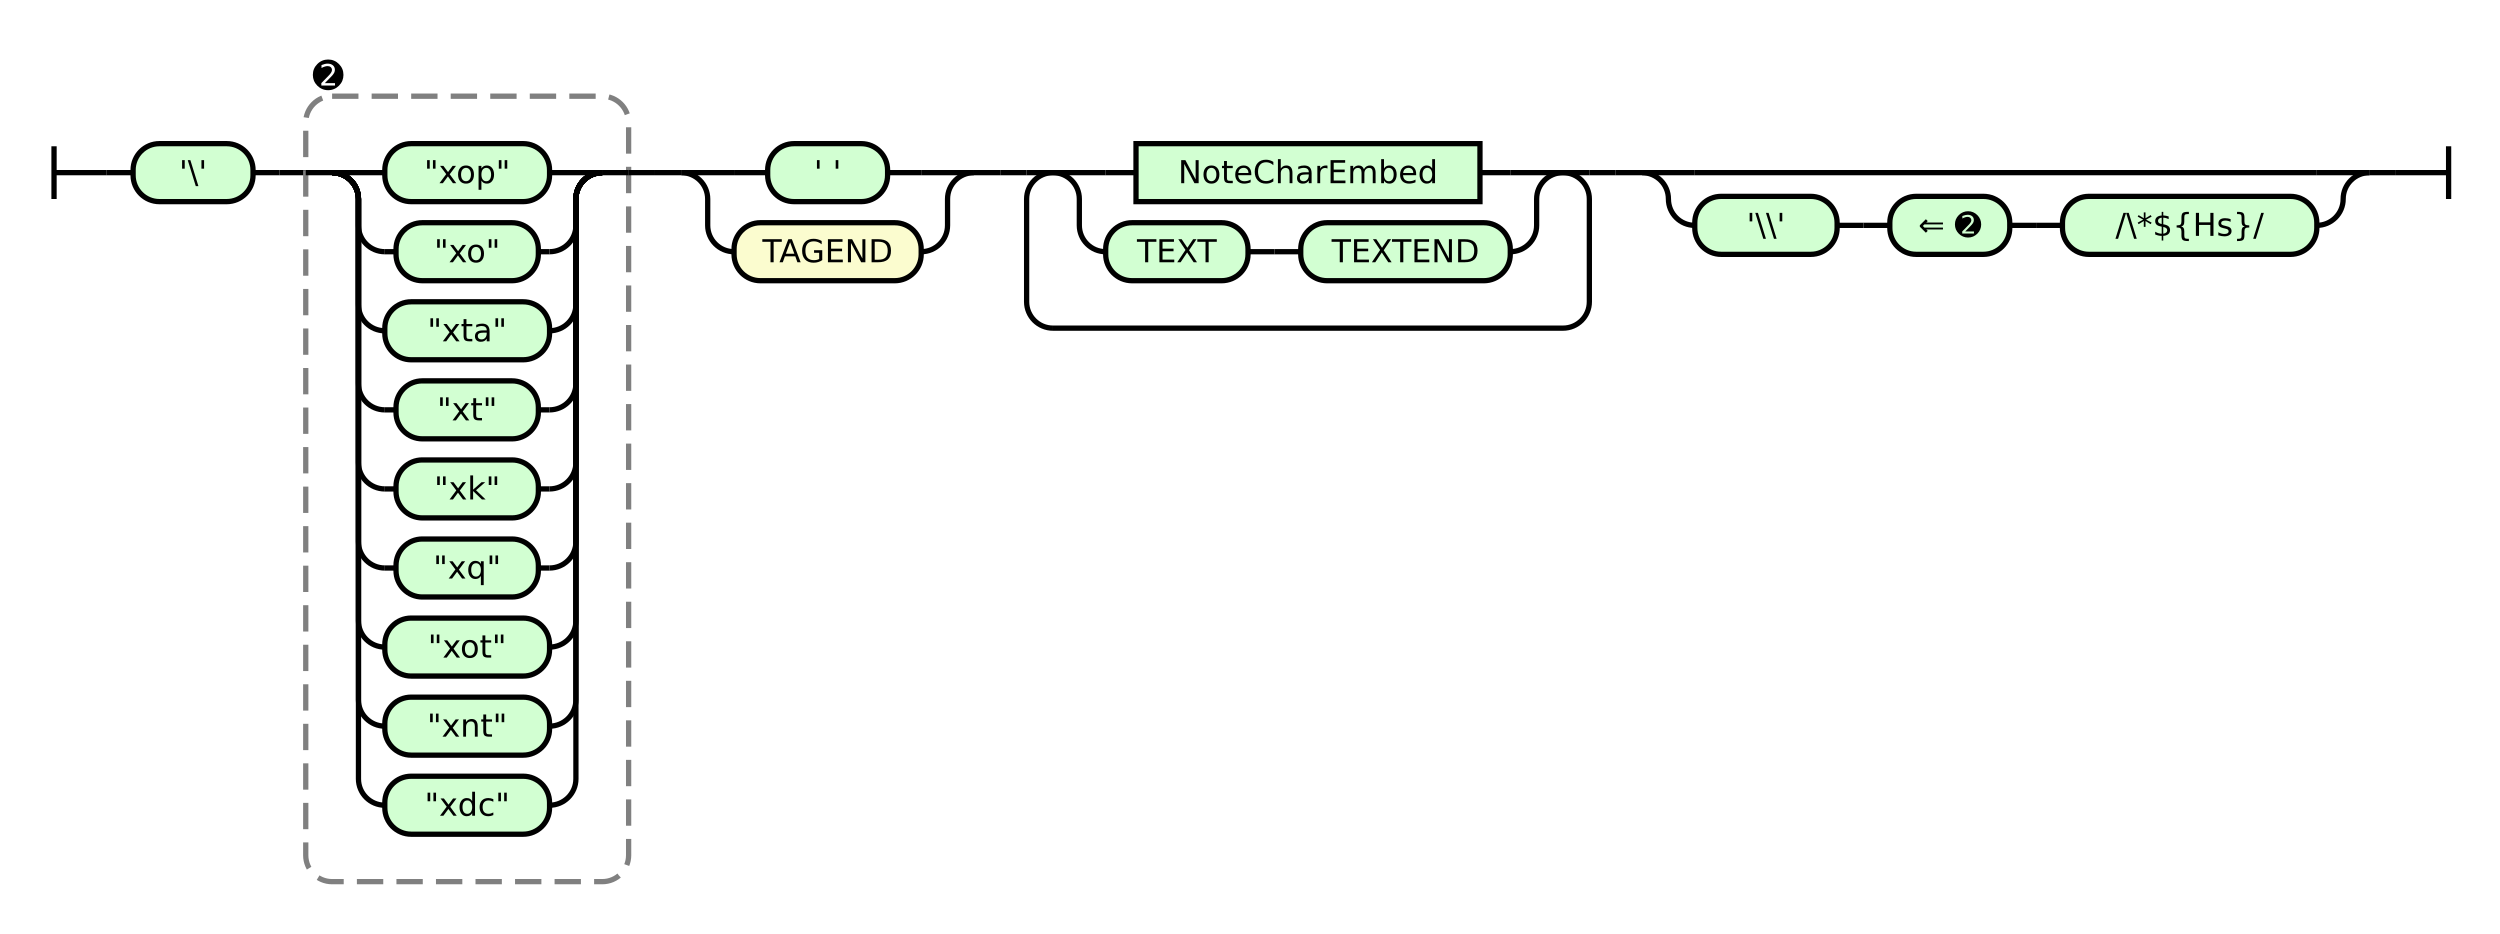
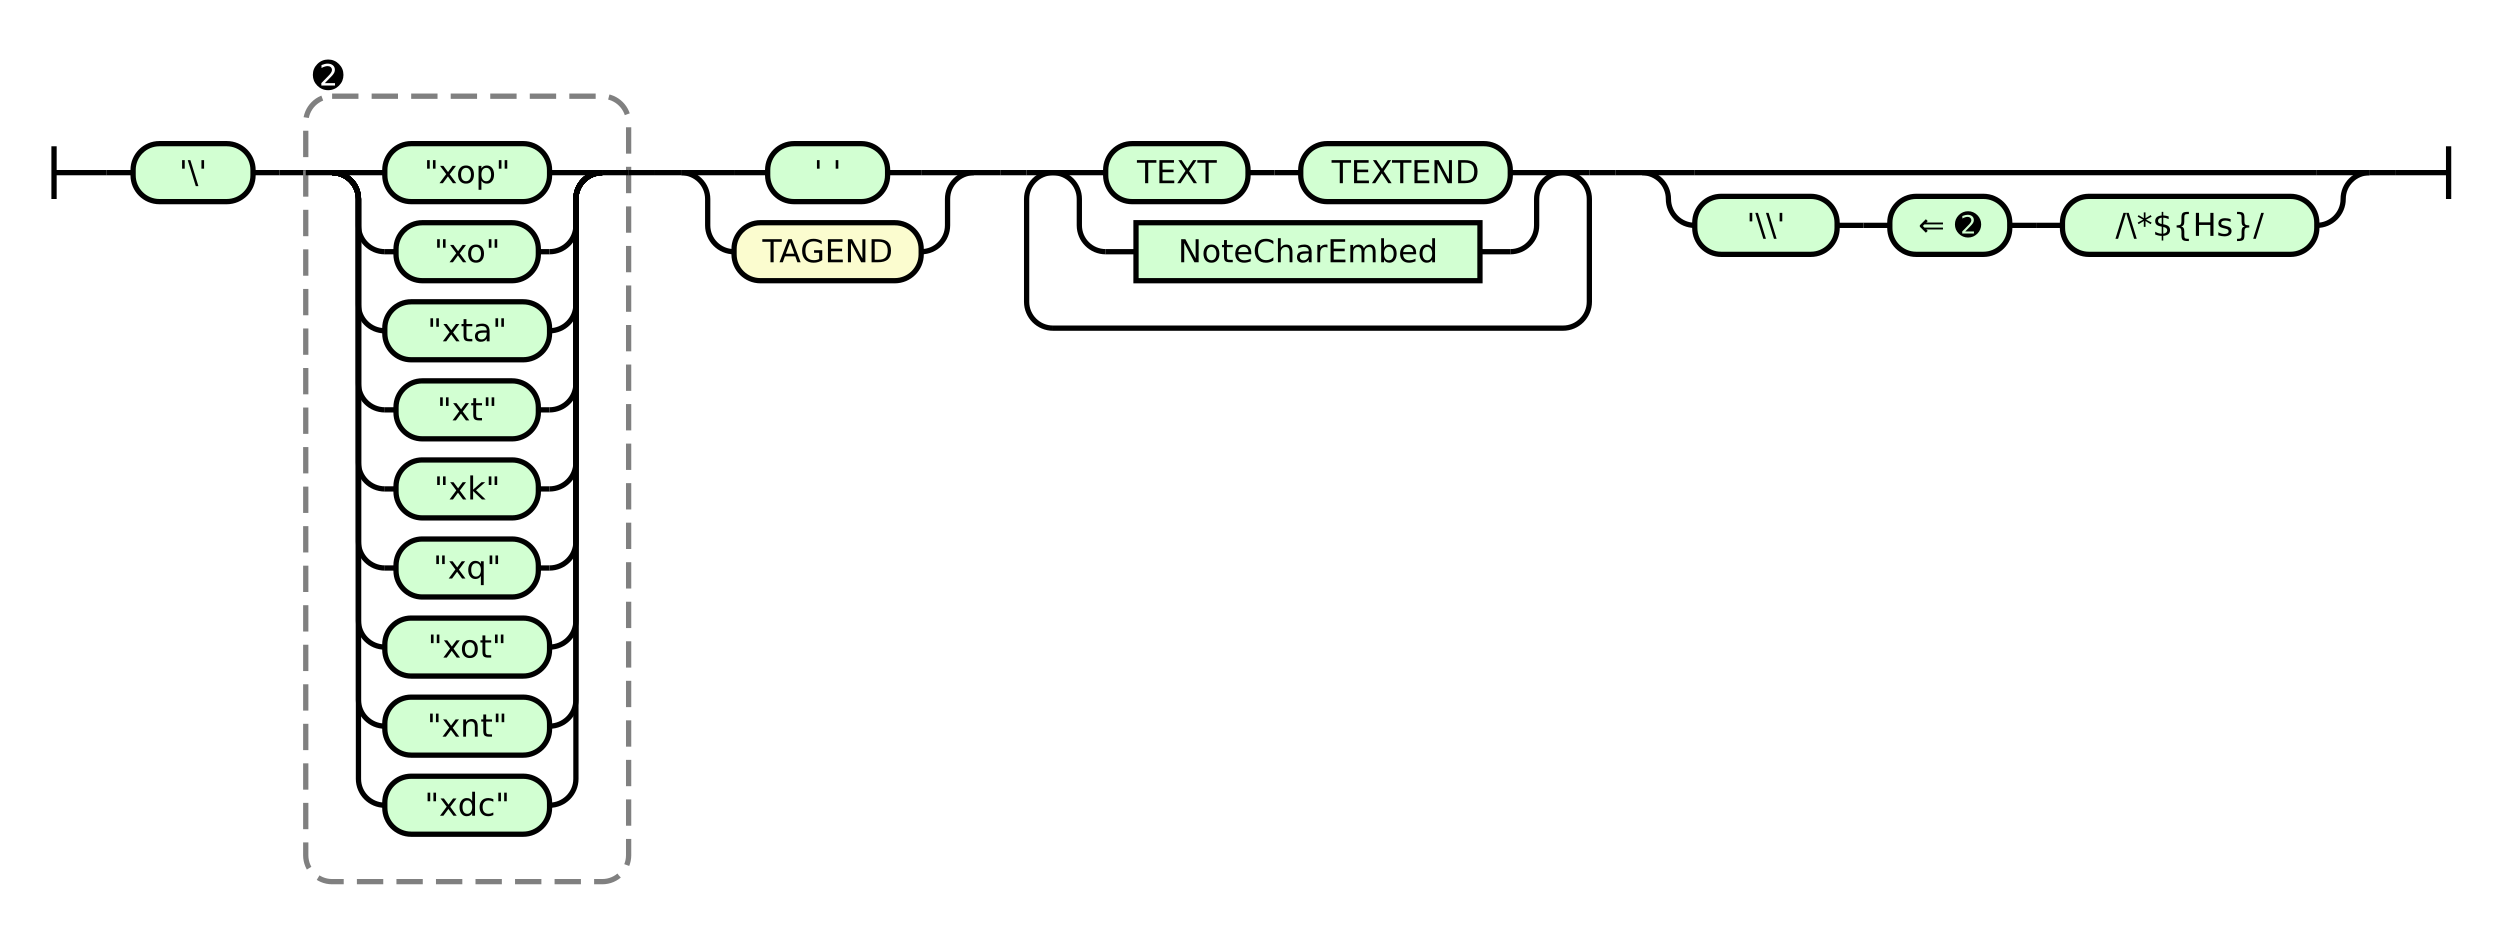
<svg xmlns="http://www.w3.org/2000/svg" class="railroad-diagram" height="354" viewBox="0 0 948.5 354" width="948.5">
  <g transform="translate(.5 .5)">
    <style>/*  */

    svg.railroad-diagram {
        background-color: hsl(30,20%,95%);
    }
    svg.railroad-diagram path {
        stroke-width: 2;
        stroke: black;
        fill: none;
    }
    svg.railroad-diagram text {
        font-size: 12px;
        text-anchor: middle;
        font-family: DejaVu Sans;
    }
    svg.railroad-diagram text.label {
        text-anchor:start;
    }
    svg.railroad-diagram text.comment {
        font-family: DejaVu Sans;
        font-size: 14px;
    }
    svg.railroad-diagram rect{
        stroke-width: 2;
        stroke: black;
        fill: rgb(210, 255, 210);
    }
    svg.railroad-diagram rect.group-box {
        stroke: gray;
        stroke-dasharray: 10 5;
        fill: none;
    }
    .terminal {
        font-family: DejaVu Sans;
    }
    svg.railroad-diagram g.altterminal rect {
        fill: rgb(251, 252, 207)
    }

/*  */
</style>
    <g>
      <path d="M 20 55 v 20 m 0 -10 h 20" />
    </g>
    <path d="M 40 65 h 10" />
    <g>
      <path d="M 50 65 h 0.0" />
      <path d="M 898.5 65 h 0.0" />
      <g class="terminal ">
        <path d="M 50.0 65 h 0.0" />
        <path d="M 95.5 65 h 0.0" />
        <rect height="22" rx="10" ry="10" width="45.5" x="50.0" y="54" />
        <text x="72.75" y="69">'\'</text>
      </g>
      <path d="M 95.5 65 h 10" />
      <path d="M 105.5 65 h 10" />
      <g>
        <path d="M 115.5 65 h 0.0" />
        <path d="M 238.0 65 h 0.0" />
        <rect class="group-box" height="298" rx="10" ry="10" width="122.5" x="115.5" y="36" />
        <g>
          <path d="M 115.5 65 h 10.0" />
          <path d="M 228.0 65 h 10.0" />
          <g>
            <path d="M 125.5 65 h 0.0" />
            <path d="M 228.0 65 h 0.0" />
            <path d="M 125.5 65 h 20" />
            <g class="terminal ">
              <path d="M 145.5 65 h 0.0" />
              <path d="M 208.0 65 h 0.0" />
              <rect height="22" rx="10" ry="10" width="62.5" x="145.5" y="54" />
              <text x="176.75" y="69">"xop"</text>
            </g>
            <path d="M 208.0 65 h 20" />
            <path d="M 125.5 65 a 10 10 0 0 1 10 10 v 10 a 10 10 0 0 0 10 10" />
            <g class="terminal ">
              <path d="M 145.5 95 h 4.25" />
              <path d="M 203.75 95 h 4.25" />
              <rect height="22" rx="10" ry="10" width="54.0" x="149.75" y="84" />
              <text x="176.75" y="99">"xo"</text>
            </g>
            <path d="M 208.0 95 a 10 10 0 0 0 10 -10 v -10 a 10 10 0 0 1 10 -10" />
            <path d="M 125.5 65 a 10 10 0 0 1 10 10 v 40 a 10 10 0 0 0 10 10" />
            <g class="terminal ">
              <path d="M 145.5 125 h 0.0" />
              <path d="M 208.0 125 h 0.0" />
              <rect height="22" rx="10" ry="10" width="62.5" x="145.5" y="114" />
              <text x="176.75" y="129">"xta"</text>
            </g>
            <path d="M 208.0 125 a 10 10 0 0 0 10 -10 v -40 a 10 10 0 0 1 10 -10" />
            <path d="M 125.5 65 a 10 10 0 0 1 10 10 v 70 a 10 10 0 0 0 10 10" />
            <g class="terminal ">
              <path d="M 145.5 155 h 4.25" />
              <path d="M 203.75 155 h 4.25" />
              <rect height="22" rx="10" ry="10" width="54.0" x="149.75" y="144" />
              <text x="176.75" y="159">"xt"</text>
            </g>
            <path d="M 208.0 155 a 10 10 0 0 0 10 -10 v -70 a 10 10 0 0 1 10 -10" />
            <path d="M 125.5 65 a 10 10 0 0 1 10 10 v 100 a 10 10 0 0 0 10 10" />
            <g class="terminal ">
              <path d="M 145.5 185 h 4.25" />
              <path d="M 203.75 185 h 4.25" />
              <rect height="22" rx="10" ry="10" width="54.0" x="149.75" y="174" />
              <text x="176.75" y="189">"xk"</text>
            </g>
            <path d="M 208.0 185 a 10 10 0 0 0 10 -10 v -100 a 10 10 0 0 1 10 -10" />
            <path d="M 125.5 65 a 10 10 0 0 1 10 10 v 130 a 10 10 0 0 0 10 10" />
            <g class="terminal ">
              <path d="M 145.5 215 h 4.25" />
              <path d="M 203.75 215 h 4.25" />
              <rect height="22" rx="10" ry="10" width="54.0" x="149.75" y="204" />
              <text x="176.75" y="219">"xq"</text>
            </g>
            <path d="M 208.0 215 a 10 10 0 0 0 10 -10 v -130 a 10 10 0 0 1 10 -10" />
            <path d="M 125.5 65 a 10 10 0 0 1 10 10 v 160 a 10 10 0 0 0 10 10" />
            <g class="terminal ">
              <path d="M 145.5 245 h 0.0" />
              <path d="M 208.0 245 h 0.0" />
              <rect height="22" rx="10" ry="10" width="62.5" x="145.5" y="234" />
              <text x="176.75" y="249">"xot"</text>
            </g>
            <path d="M 208.0 245 a 10 10 0 0 0 10 -10 v -160 a 10 10 0 0 1 10 -10" />
            <path d="M 125.5 65 a 10 10 0 0 1 10 10 v 190 a 10 10 0 0 0 10 10" />
            <g class="terminal ">
              <path d="M 145.5 275 h 0.0" />
              <path d="M 208.0 275 h 0.0" />
              <rect height="22" rx="10" ry="10" width="62.5" x="145.5" y="264" />
              <text x="176.75" y="279">"xnt"</text>
            </g>
            <path d="M 208.0 275 a 10 10 0 0 0 10 -10 v -190 a 10 10 0 0 1 10 -10" />
            <path d="M 125.5 65 a 10 10 0 0 1 10 10 v 220 a 10 10 0 0 0 10 10" />
            <g class="terminal ">
              <path d="M 145.5 305 h 0.0" />
              <path d="M 208.0 305 h 0.0" />
              <rect height="22" rx="10" ry="10" width="62.5" x="145.5" y="294" />
              <text x="176.75" y="309">"xdc"</text>
            </g>
            <path d="M 208.0 305 a 10 10 0 0 0 10 -10 v -220 a 10 10 0 0 1 10 -10" />
          </g>
        </g>
        <g class="non-terminal ">
          <path d="M 115.5 28 h 0.0" />
          <path d="M 132.5 28 h 0.0" />
          <text class="comment" x="124.0" y="33">➋</text>
        </g>
      </g>
      <path d="M 238.0 65 h 10" />
      <path d="M 248.0 65 h 10" />
      <g>
        <path d="M 258.0 65 h 0.0" />
        <path d="M 369.0 65 h 0.0" />
        <path d="M 258.0 65 h 20" />
        <g class="terminal ">
          <path d="M 278.0 65 h 12.75" />
          <path d="M 336.25 65 h 12.75" />
          <rect height="22" rx="10" ry="10" width="45.5" x="290.75" y="54" />
          <text x="313.5" y="69">' '</text>
        </g>
        <path d="M 349.0 65 h 20" />
        <path d="M 258.0 65 a 10 10 0 0 1 10 10 v 10 a 10 10 0 0 0 10 10" />
        <g class="terminal altterminal">
          <path d="M 278.0 95 h 0.0" />
          <path d="M 349.0 95 h 0.0" />
          <rect height="22" rx="10" ry="10" width="71.0" x="278.0" y="84" />
          <text x="313.5" y="99">TAGEND</text>
        </g>
        <path d="M 349.0 95 a 10 10 0 0 0 10 -10 v -10 a 10 10 0 0 1 10 -10" />
      </g>
      <path d="M 369.0 65 h 10" />
      <path d="M 379.0 65 h 10" />
      <g>
        <path d="M 389.0 65 h 0.0" />
        <path d="M 602.5 65 h 0.0" />
        <path d="M 389.0 65 h 10" />
        <g>
          <path d="M 399.0 65 h 0.0" />
          <path d="M 592.5 65 h 0.0" />
          <path d="M 399.0 65 h 20" />
-           <g class="non-terminal ">
-             <path d="M 419.0 65 h 11.5" />
-             <path d="M 561.0 65 h 11.5" />
-             <rect height="22" width="130.5" x="430.5" y="54" />
-             <text x="495.75" y="69">NoteCharEmbed</text>
+           <g>
+             <path d="M 419.0 65 h 0.0" />
+             <path d="M 572.5 65 h 0.0" />
+             <g class="terminal ">
+               <path d="M 419.0 65 h 0.0" />
+               <path d="M 473.0 65 h 0.0" />
+               <rect height="22" rx="10" ry="10" width="54.0" x="419.0" y="54" />
+               <text x="446.0" y="69">TEXT</text>
+             </g>
+             <path d="M 473.0 65 h 10" />
+             <path d="M 483.0 65 h 10" />
+             <g class="terminal ">
+               <path d="M 493.0 65 h 0.0" />
+               <path d="M 572.5 65 h 0.0" />
+               <rect height="22" rx="10" ry="10" width="79.5" x="493.0" y="54" />
+               <text x="532.75" y="69">TEXTEND</text>
+             </g>
          </g>
          <path d="M 572.5 65 h 20" />
          <path d="M 399.0 65 a 10 10 0 0 1 10 10 v 10 a 10 10 0 0 0 10 10" />
-           <g>
-             <path d="M 419.0 95 h 0.0" />
-             <path d="M 572.5 95 h 0.0" />
-             <g class="terminal ">
-               <path d="M 419.0 95 h 0.0" />
-               <path d="M 473.0 95 h 0.0" />
-               <rect height="22" rx="10" ry="10" width="54.0" x="419.0" y="84" />
-               <text x="446.0" y="99">TEXT</text>
-             </g>
-             <path d="M 473.0 95 h 10" />
-             <path d="M 483.0 95 h 10" />
-             <g class="terminal ">
-               <path d="M 493.0 95 h 0.0" />
-               <path d="M 572.5 95 h 0.0" />
-               <rect height="22" rx="10" ry="10" width="79.5" x="493.0" y="84" />
-               <text x="532.75" y="99">TEXTEND</text>
-             </g>
+           <g class="non-terminal ">
+             <path d="M 419.0 95 h 11.5" />
+             <path d="M 561.0 95 h 11.5" />
+             <rect height="22" width="130.5" x="430.5" y="84" />
+             <text x="495.75" y="99">NoteCharEmbed</text>
          </g>
          <path d="M 572.5 95 a 10 10 0 0 0 10 -10 v -10 a 10 10 0 0 1 10 -10" />
        </g>
        <path d="M 592.5 65 h 10" />
        <path d="M 399.0 65 a 10 10 0 0 0 -10 10 v 39 a 10 10 0 0 0 10 10" />
        <g>
          <path d="M 399.0 124 h 193.5" />
        </g>
        <path d="M 592.5 124 a 10 10 0 0 0 10 -10 v -39 a 10 10 0 0 0 -10 -10" />
      </g>
      <path d="M 602.5 65 h 10" />
      <path d="M 612.5 65 h 10" />
      <g>
        <path d="M 622.5 65 h 0.0" />
        <path d="M 898.5 65 h 0.0" />
        <path d="M 622.5 65 h 20" />
        <g>
          <path d="M 642.5 65 h 236.0" />
        </g>
        <path d="M 878.5 65 h 20" />
        <path d="M 622.5 65 a 10 10 0 0 1 10 10 v 0 a 10 10 0 0 0 10 10" />
        <g>
          <path d="M 642.5 85 h 0.0" />
          <path d="M 878.5 85 h 0.0" />
          <g class="terminal ">
            <path d="M 642.5 85 h 0.0" />
            <path d="M 696.5 85 h 0.0" />
            <rect height="22" rx="10" ry="10" width="54.0" x="642.5" y="74" />
            <text x="669.5" y="89">'\\'</text>
          </g>
          <path d="M 696.5 85 h 10" />
          <path d="M 706.5 85 h 10" />
          <g class="terminal ">
            <path d="M 716.5 85 h 0.0" />
            <path d="M 762.0 85 h 0.0" />
            <rect height="22" rx="10" ry="10" width="45.5" x="716.5" y="74" />
            <text x="739.25" y="89">⇐ ➋</text>
          </g>
          <path d="M 762.0 85 h 10" />
          <path d="M 772.0 85 h 10" />
          <g class="terminal ">
            <path d="M 782.0 85 h 0.0" />
            <path d="M 878.5 85 h 0.0" />
            <rect height="22" rx="10" ry="10" width="96.5" x="782.0" y="74" />
            <text x="830.25" y="89">/\*${Hs}/</text>
          </g>
        </g>
        <path d="M 878.5 85 a 10 10 0 0 0 10 -10 v 0 a 10 10 0 0 1 10 -10" />
      </g>
    </g>
    <path d="M 898.5 65 h 10" />
    <path d="M 908.5 65 h 20 m 0 -10 v 20" />
  </g>
</svg>
